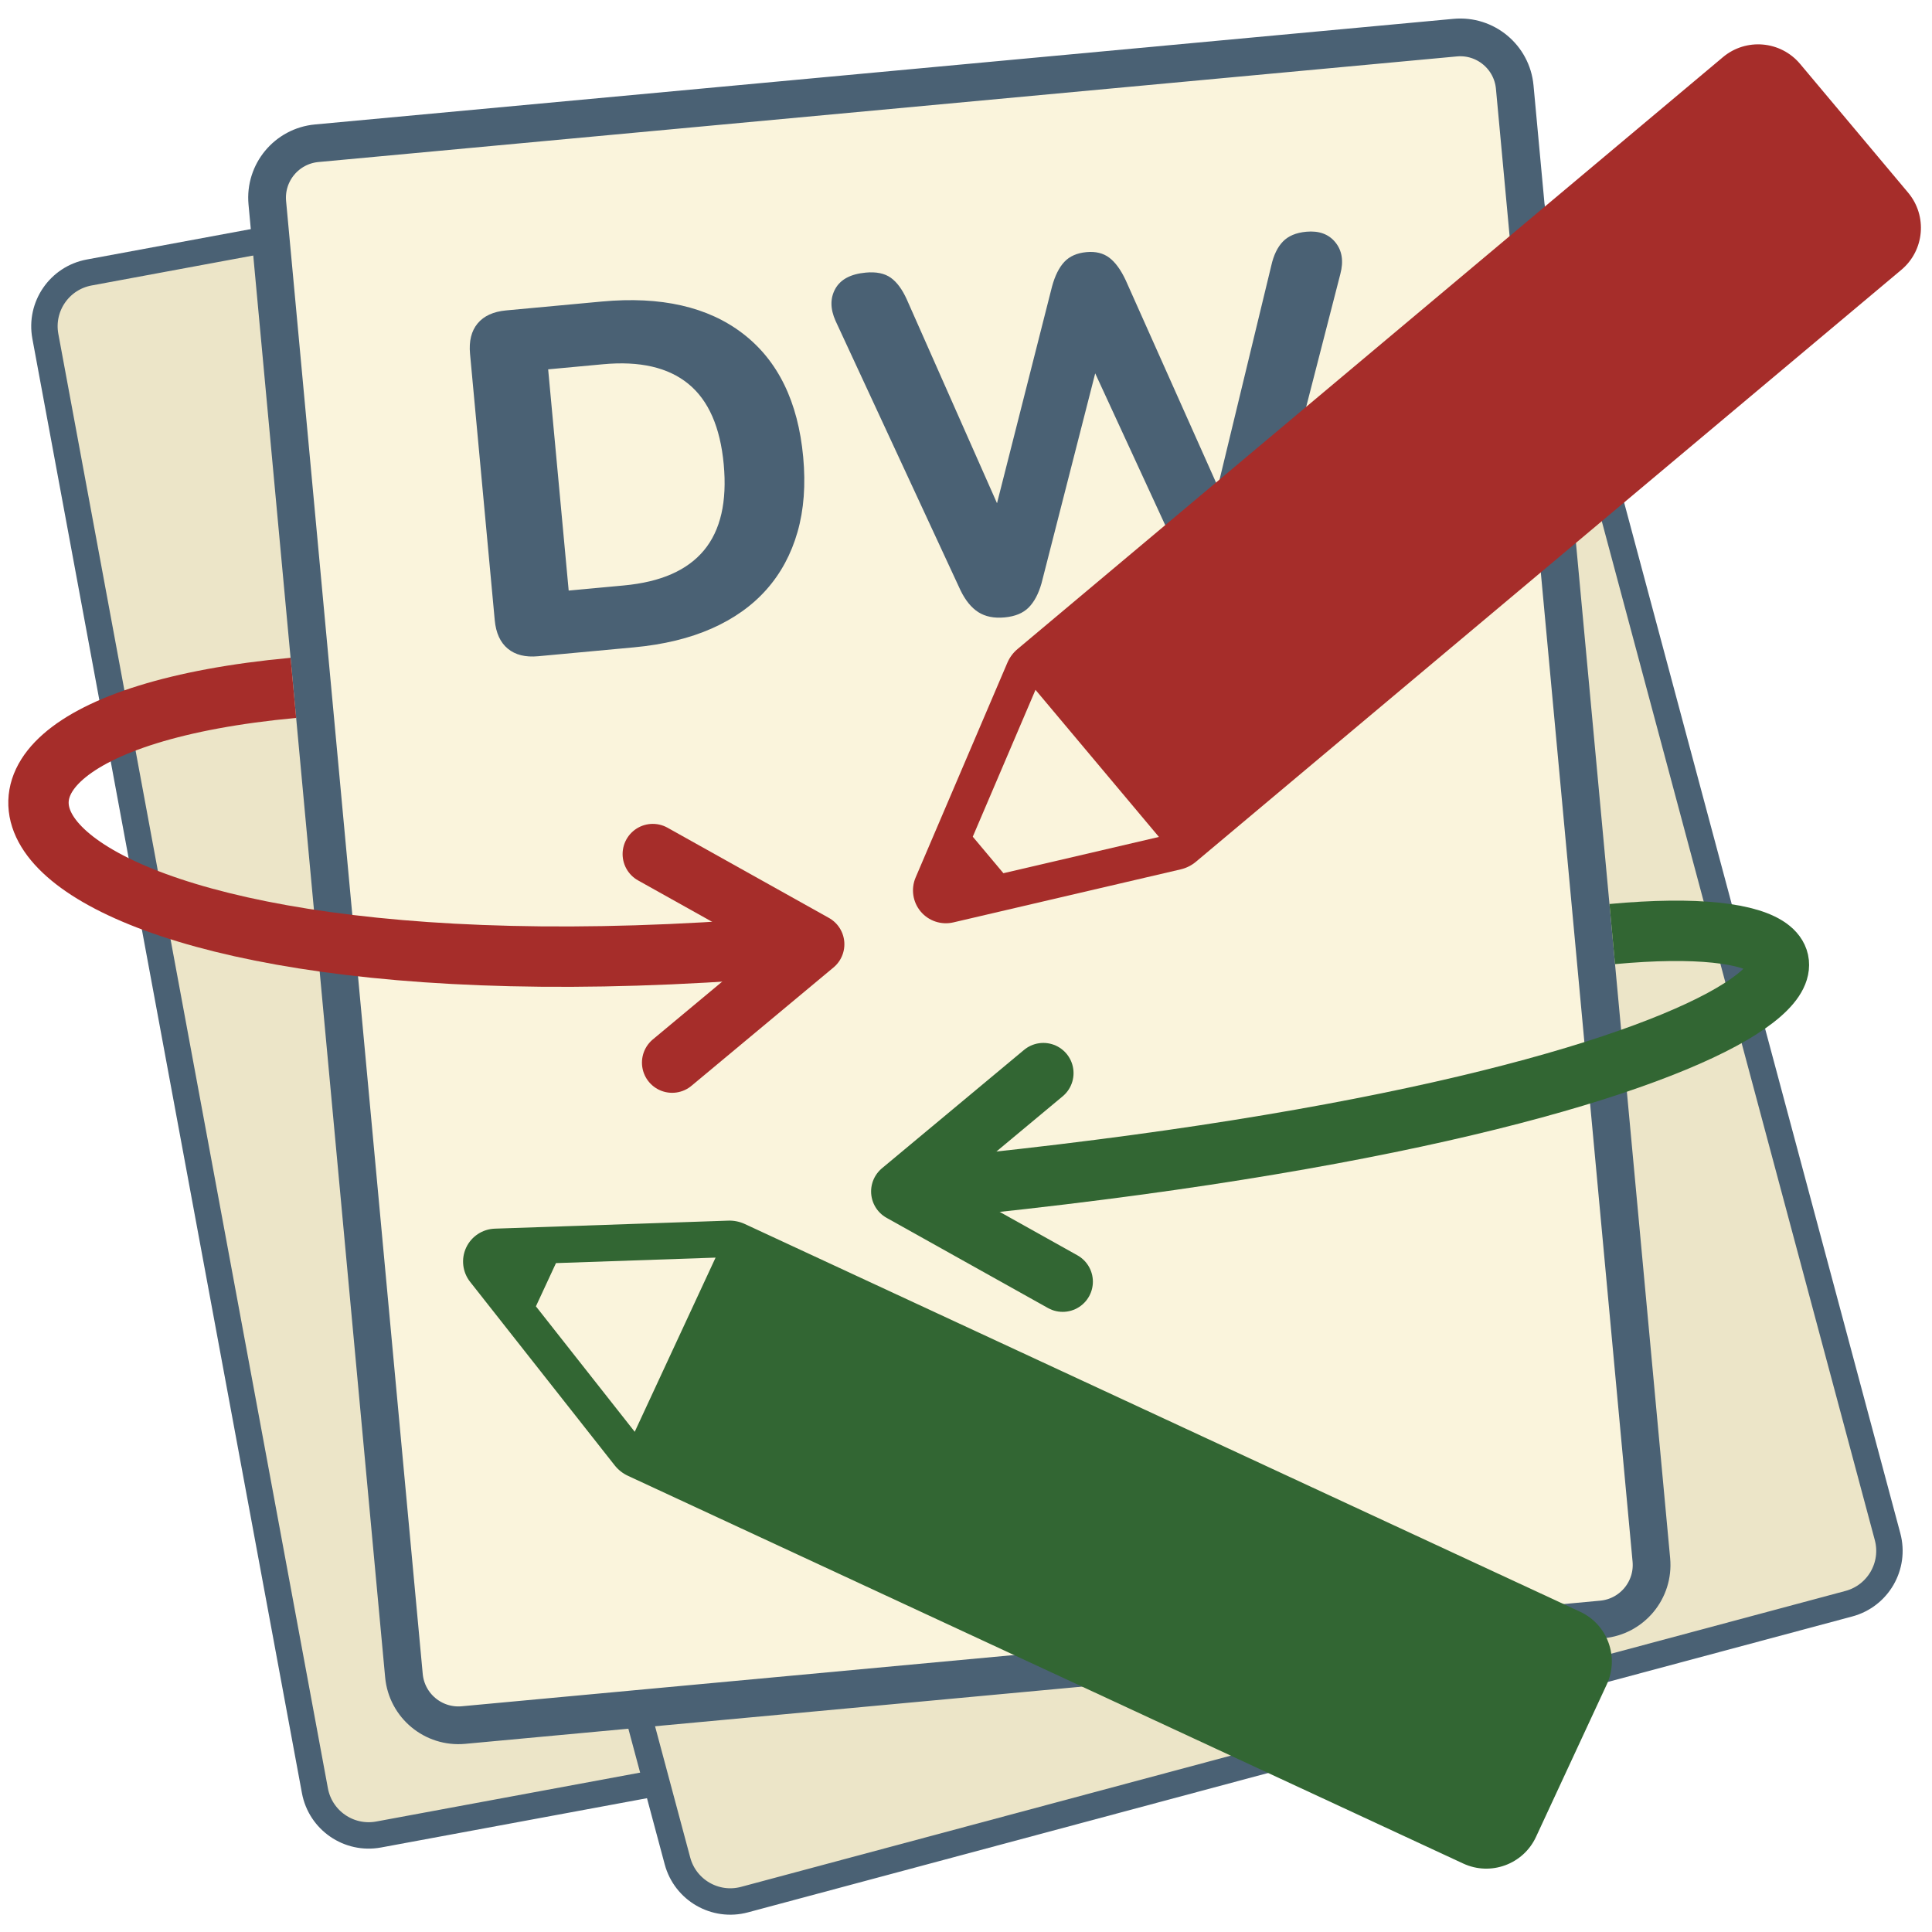
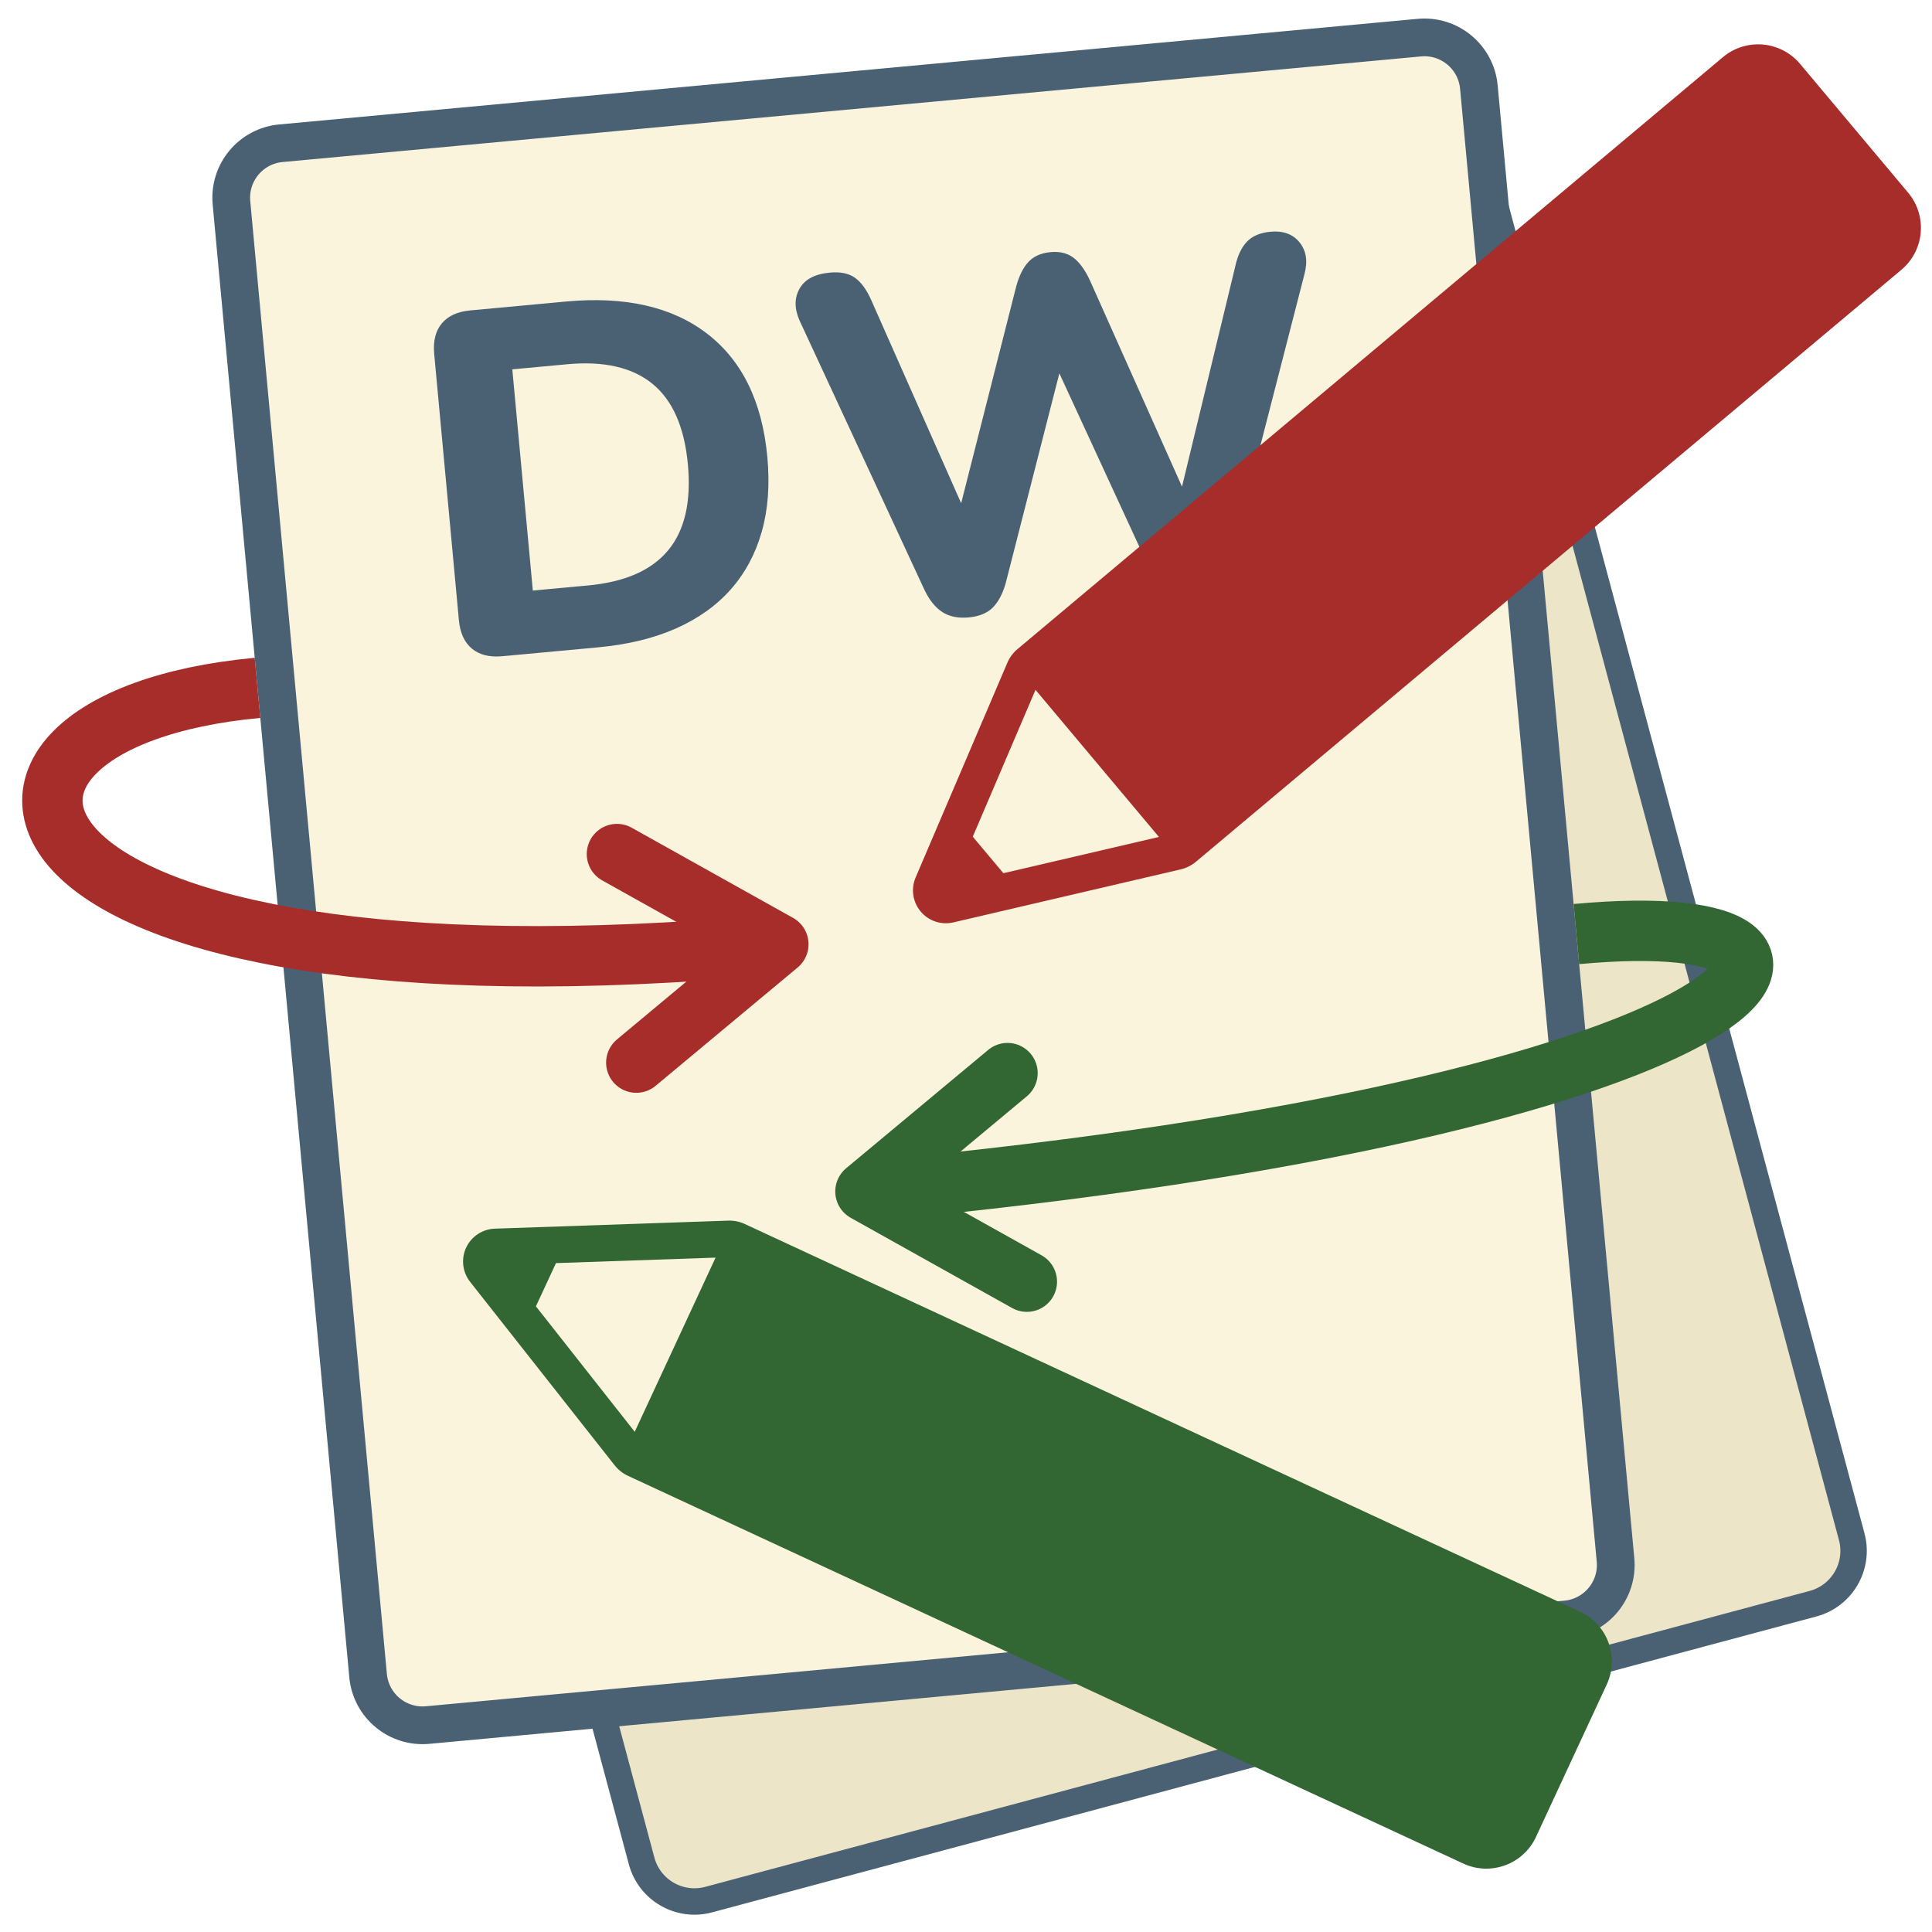
<svg xmlns="http://www.w3.org/2000/svg" viewBox="0 0 1024 1024" width="1024" height="1024" role="img">
-   <rect id="sbf" width="664" height="842" rx="29" transform="matrix(0.98325, -0.18224, 0.18224, 0.98325, 18.75, 149.71)" fill="#ece5c8" stroke="#4a6174" stroke-width="14" />
-   <rect id="sbn" width="664" height="842" rx="29" transform="matrix(0.96593, -0.25882, 0.25882, 0.96593, 148.65, 201.03)" fill="#ece5c8" stroke="#4a6174" stroke-width="14" />
-   <rect id="sf" width="664" height="842" rx="29" transform="matrix(0.99572, -0.09237, 0.09237, 0.99572, 139, 78.6)" fill="#faf4dc" stroke="#4a6174" stroke-width="20" />
-   <path id="wl" fill="#4a6174" transform="matrix(1.67007, -0.15493, 0.15493, 1.67007, -91.11, 35.23)" d="M236.57,206.3l-30.36,0q-6.07,0-9.34-3.27-3.27-3.27-3.27-9.34l0-84.53q0-6.07,3.27-9.34q3.27-3.27,9.34-3.27l30.36,0q28.18,0,43.51,14.24q15.34,14.25,15.34,40.55q0,13.24-3.97,23.43-3.97,10.2-11.45,17.21-7.47,7-18.37,10.66-10.89,3.66-25.06,3.66m-18.84-89.98l0,70.21l17.44,0q8.87,0,15.41-2.18q6.54-2.18,10.9-6.54q4.36-4.36,6.54-10.98q2.18-6.61,2.18-15.49q0-17.74-8.8-26.38-8.79-8.64-26.23-8.64l-17.44,0M354.11,207.7q-4.99,0-8.1-2.41-3.11-2.42-4.98-7.4l-31.45-88.42q-2.02-5.92,0.86-10.12q2.88-4.2,10.04-4.2q4.98,0,7.71,2.33q2.72,2.34,4.43,7.32l25.69,76.43-6.69,0l27.08-76.28q1.87-4.98,4.6-7.39q2.72-2.41,7.23-2.41q4.36,0,7.01,2.41q2.65,2.41,4.51,7.55l25.85,76.12-5.76,0l26.15-76.43q1.56-4.83,4.36-7.24q2.8-2.41,7.63-2.41q6.07,0,8.87,4.2q2.8,4.2,0.62,10.12l-31.75,88.58q-1.72,4.82-4.68,7.24-2.95,2.41-8.09,2.41-4.98,0-7.94-2.41-2.96-2.42-4.83-7.4L387.89,128.3l3.73,0-24.9,69.75q-1.87,4.82-4.75,7.24-2.88,2.41-7.86,2.41" />
-   <path id="ars" fill="none" stroke="#a62d2a" stroke-width="32" stroke-linecap="butt" stroke-linejoin="round" d="M155.49,364.58C-93.44,387.67,3.38,540.2,431.54,500.48" />
-   <path id="arh" fill="none" stroke="#a62d2a" stroke-width="32" stroke-linecap="round" stroke-linejoin="round" d="M356.25,563.21l75.29-62.73-85.55-47.81" />
-   <path id="ags" fill="none" stroke="#326633" stroke-width="32" stroke-linecap="butt" stroke-linejoin="round" d="M854.53,495.07c179.23-16.63,101.12,92.09-376.83,136.43" />
-   <path id="agh" fill="none" stroke="#326633" stroke-width="32" stroke-linecap="round" stroke-linejoin="round" d="M553,568.77L477.7,631.5l85.55,47.81" />
+   <rect id="sb" width="664" height="842" rx="29" transform="matrix(0.96593, -0.25882, 0.25882, 0.96593, 129.65, 201.03)" fill="#ece5c8" stroke="#4a6174" stroke-width="14" />
+   <rect id="sf" width="664" height="842" rx="29" transform="matrix(0.99572, -0.09237, 0.09237, 0.99572, 120, 78.6)" fill="#faf4dc" stroke="#4a6174" stroke-width="20" />
+   <path id="wl" fill="#4a6174" transform="matrix(1.67007, -0.15493, 0.15493, 1.67007, -110.11, 35.23)" d="M236.57,206.3l-30.36,0q-6.07,0-9.34-3.27-3.27-3.27-3.27-9.34l0-84.53q0-6.07,3.27-9.34q3.27-3.27,9.34-3.27l30.36,0q28.18,0,43.51,14.24q15.34,14.25,15.34,40.55q0,13.24-3.97,23.43-3.97,10.2-11.45,17.21-7.47,7-18.37,10.66-10.89,3.66-25.06,3.66m-18.84-89.98l0,70.21l17.44,0q8.87,0,15.41-2.18q6.54-2.18,10.9-6.54q4.36-4.36,6.54-10.98q2.18-6.61,2.18-15.49q0-17.74-8.8-26.38-8.79-8.64-26.23-8.64l-17.44,0M354.11,207.7q-4.99,0-8.1-2.41-3.11-2.42-4.98-7.4l-31.45-88.42q-2.02-5.92,0.86-10.12q2.88-4.2,10.04-4.2q4.98,0,7.71,2.33q2.72,2.34,4.43,7.32l25.69,76.43-6.69,0l27.08-76.28q1.87-4.98,4.6-7.39q2.72-2.41,7.23-2.41q4.36,0,7.01,2.41q2.65,2.41,4.51,7.55l25.85,76.12-5.76,0l26.15-76.43q1.56-4.83,4.36-7.24q2.8-2.41,7.63-2.41q6.07,0,8.87,4.2q2.8,4.2,0.62,10.12l-31.75,88.58q-1.72,4.82-4.68,7.24-2.95,2.41-8.09,2.41-4.98,0-7.94-2.41-2.96-2.42-4.83-7.4L387.89,128.3l3.73,0-24.9,69.75q-1.87,4.82-4.75,7.24-2.88,2.41-7.86,2.41" />
+   <path id="ars" fill="none" stroke="#a62d2a" stroke-width="32" stroke-linecap="butt" stroke-linejoin="round" d="M136.49,364.58C-52.7,382.13-15.62,540.2,412.54,500.48" />
+   <path id="arh" fill="none" stroke="#a62d2a" stroke-width="32" stroke-linecap="round" stroke-linejoin="round" d="M337.25,563.21l75.29-62.73-85.55-47.81" />
+   <path id="ags" fill="none" stroke="#326633" stroke-width="32" stroke-linecap="butt" stroke-linejoin="round" d="M835.53,495.07c179.23-16.63,101.12,92.09-376.83,136.43" />
+   <path id="agh" fill="none" stroke="#326633" stroke-width="32" stroke-linecap="round" stroke-linejoin="round" d="M534,568.77L458.7,631.5l85.55,47.81" />
  <path id="prb" fill="#a62d2a" transform="matrix(0.74153, -0.62222, 0.62222, 0.74153, 471.8, 496.7)" d="M419.5-76L154.78-76A20,20,0,0,0,145.74-73.84L31.69-16.06A18,18,0,0,0,31.69,16.06L145.74,73.84A20,20,0,0,0,154.78,76L659,76A30,30,0,0,0,689,46l0-92A30,30,0,0,0,659-76Z" />
  <path id="prp" fill="#faf4dc" transform="matrix(0.74153, -0.62222, 0.62222, 0.74153, 471.8, 496.7)" d="M70,13.05l0-26.1l78-39.52l0,105.14L70,13.05Z" />
  <path id="pgb" fill="#326633" transform="matrix(0.87802, 0.40756, -0.40756, 0.87802, 227.9, 652.4)" d="M419.5-76L154.78-76A20,20,0,0,0,145.74-73.84L31.69-16.06A18,18,0,0,0,31.69,16.06L145.74,73.84A20,20,0,0,0,154.78,76L659,76A30,30,0,0,0,689,46l0-92A30,30,0,0,0,659-76Z" />
  <path id="pgp" fill="#faf4dc" transform="matrix(0.87802, 0.40756, -0.40756, 0.87802, 227.9, 652.4)" d="M70,13.05l0-26.1l78-39.52l0,105.14L70,13.05Z" />
</svg>
